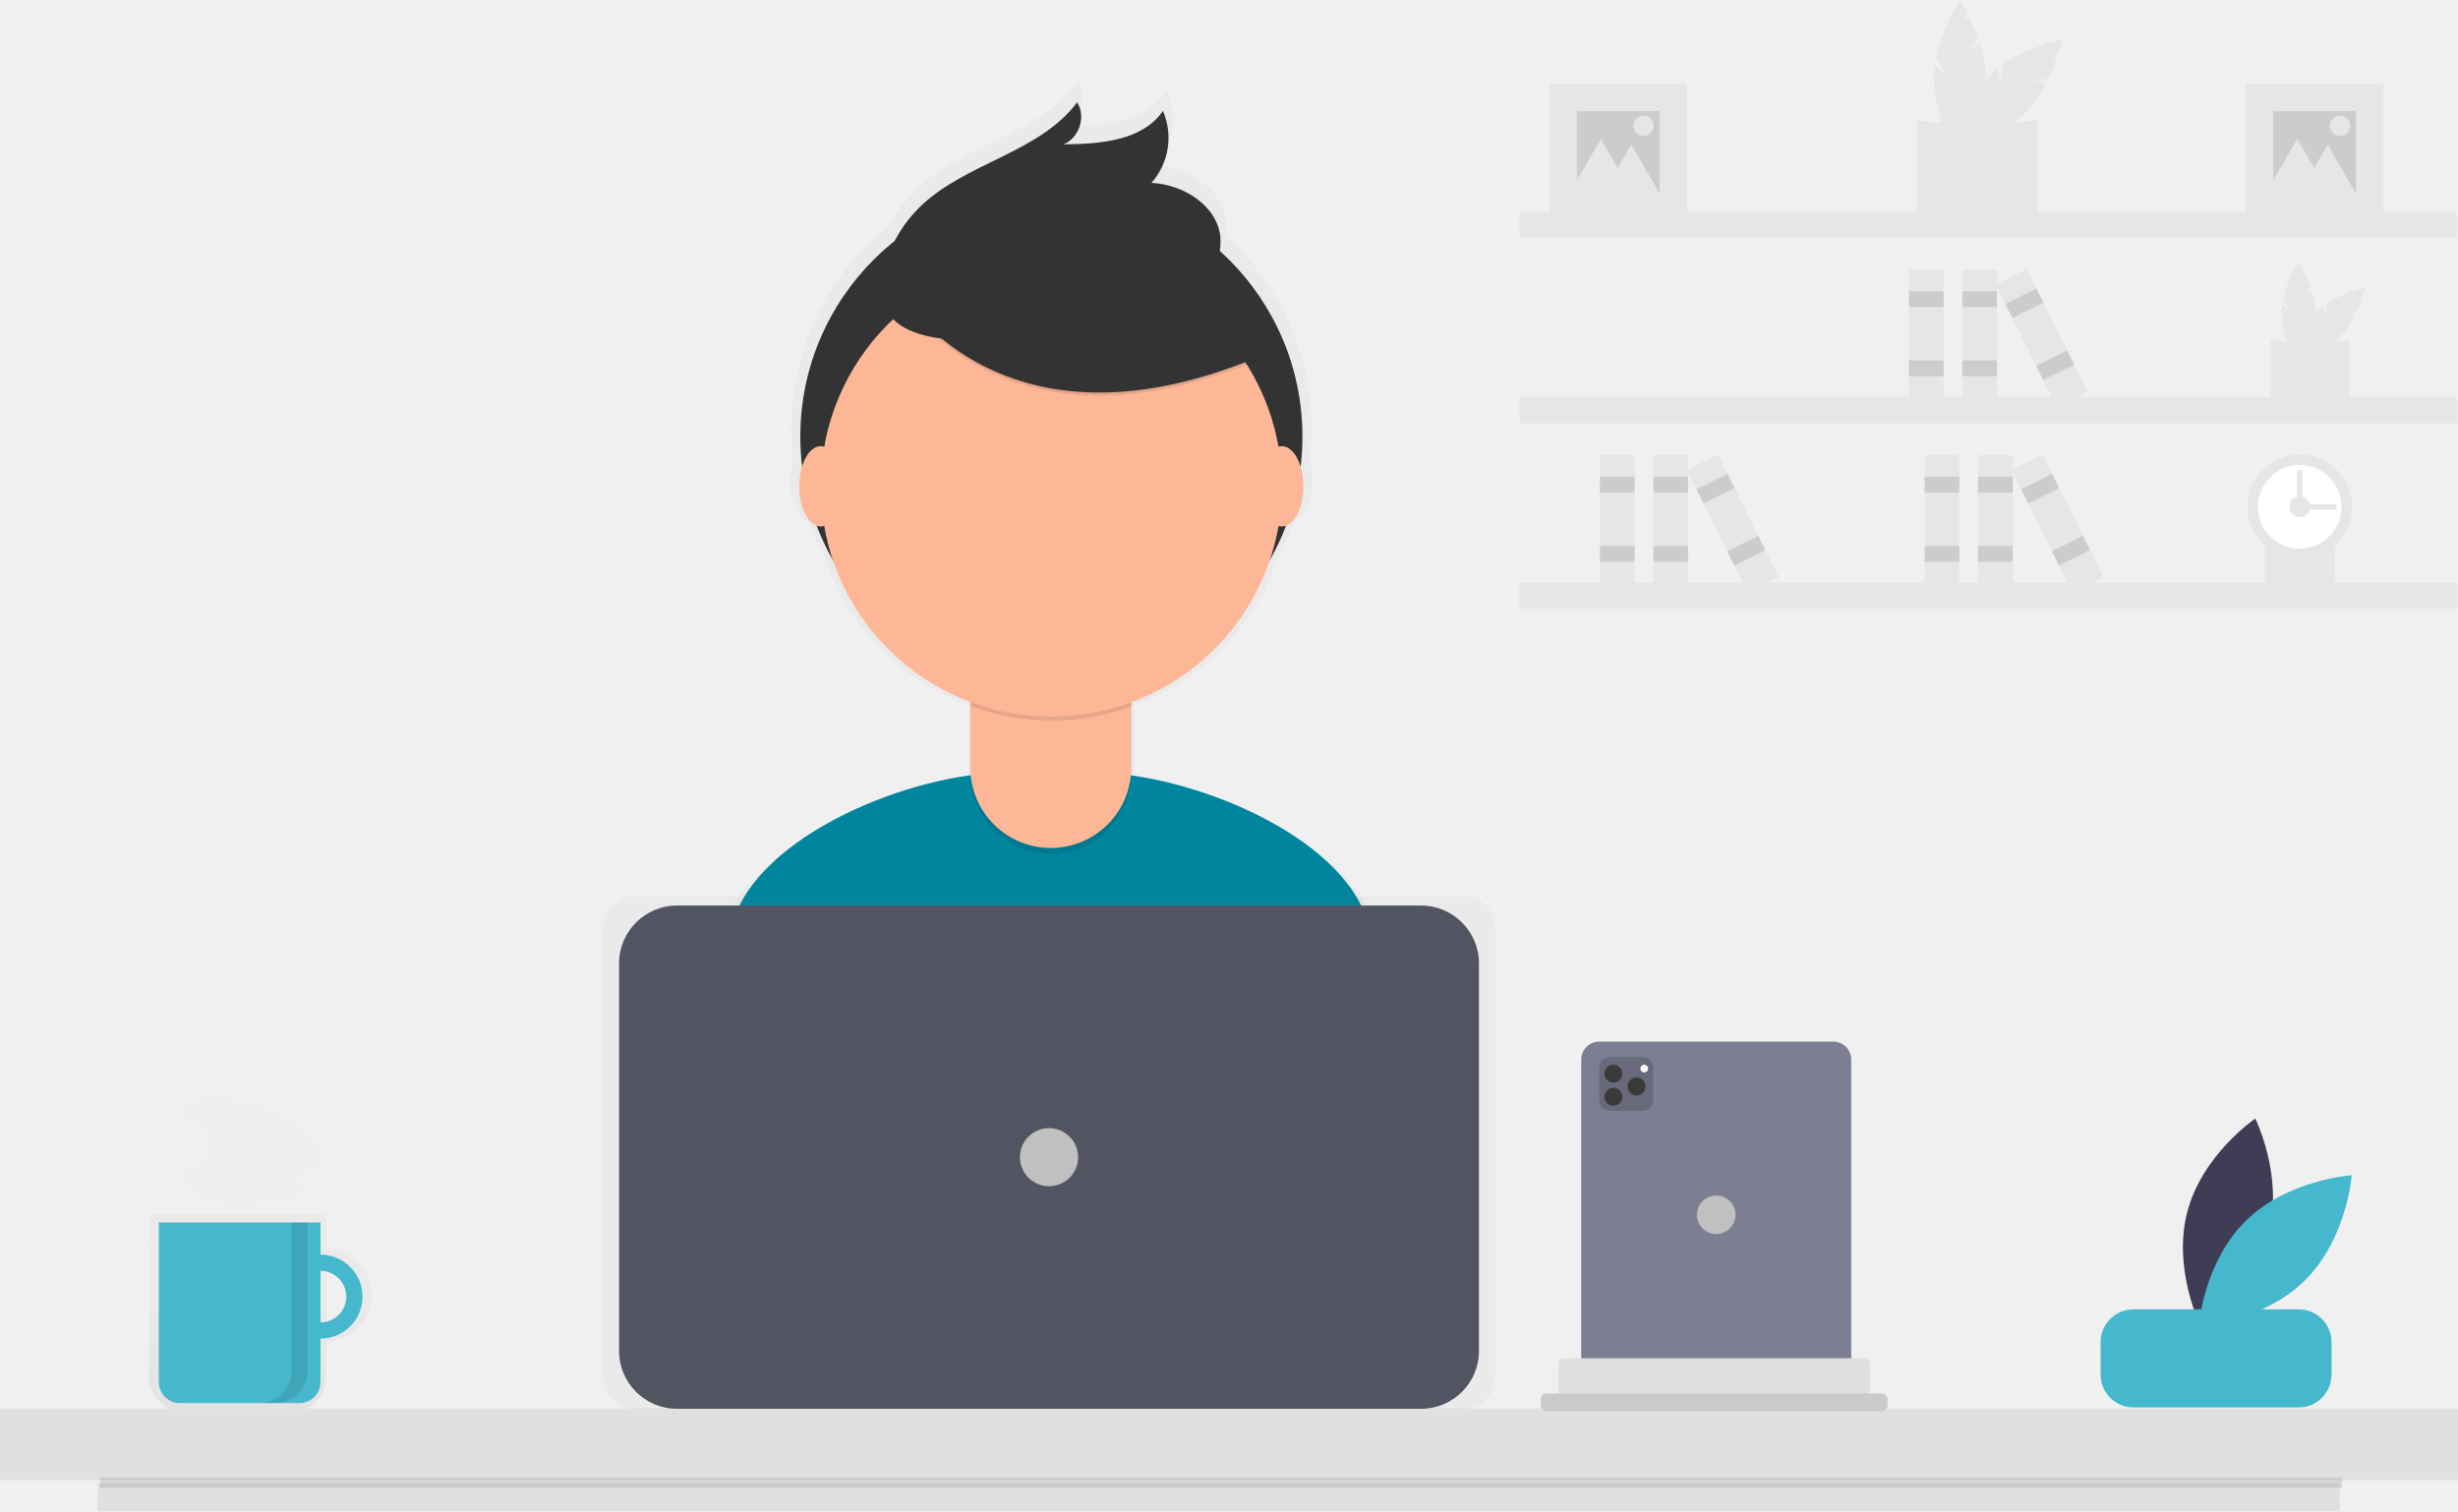
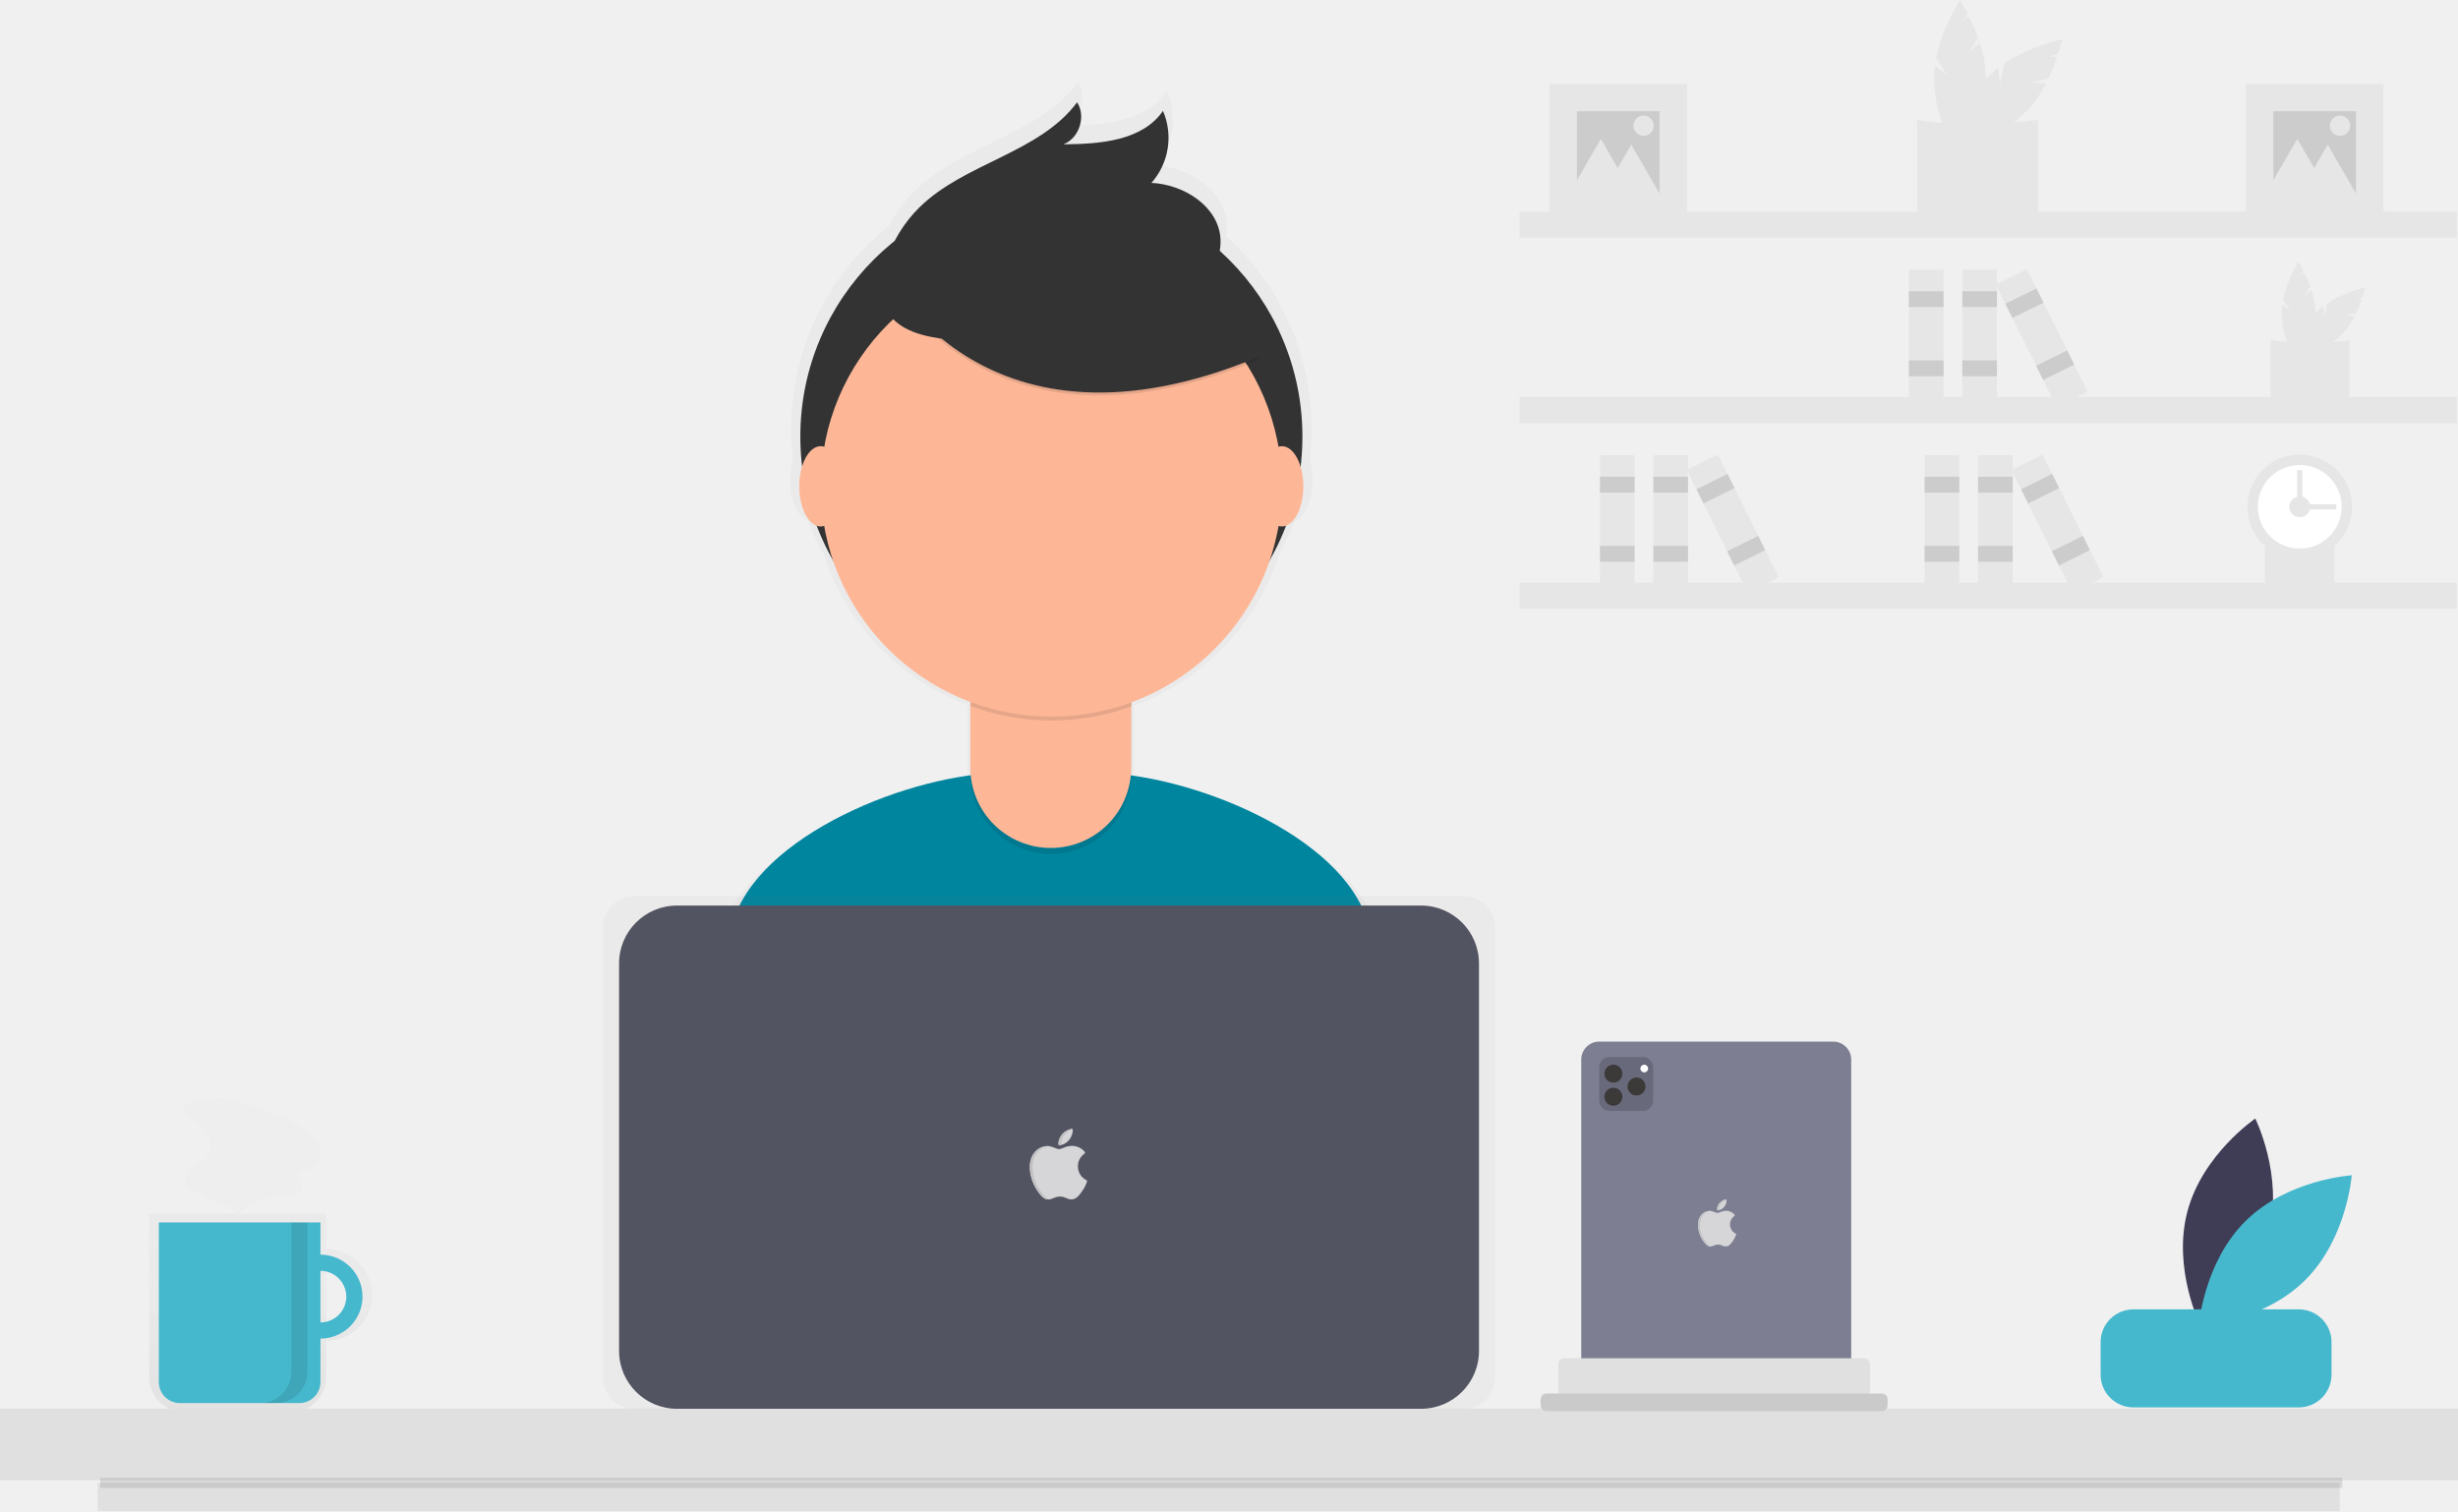
<svg xmlns="http://www.w3.org/2000/svg" viewBox="0 0 418 257" fill="none">
  <path d="M334.86 8.753L336.378 6.413C335.928 5.173 335.408 3.959 334.821 2.777L333.84 3.568L334.617 2.37C333.877 0.916 333.294 0 333.294 0C333.294 0 330.252 4.784 329.235 9.85L331.182 12.852L329.027 11.115C328.95 11.705 328.911 12.3 328.909 12.895C328.909 18.894 330.872 23.758 333.294 23.758C335.717 23.758 337.68 18.894 337.68 12.895C337.634 10.986 337.296 9.096 336.677 7.289L334.86 8.753Z" fill="#E6E6E6" />
  <path d="M345.598 13.954L348.329 13.37C348.889 12.176 349.382 10.951 349.804 9.701L348.55 9.568L349.948 9.269C350.455 7.718 350.693 6.66 350.693 6.66C350.693 6.66 345.151 7.896 340.843 10.761L340.092 14.257L339.799 11.508C339.327 11.871 338.878 12.264 338.455 12.683C334.204 16.925 332.146 21.75 333.859 23.459C335.571 25.168 340.405 23.114 344.657 18.872C345.977 17.49 347.077 15.915 347.919 14.2L345.598 13.954Z" fill="#E6E6E6" />
  <path d="M346.595 37.169C340.264 37.573 333.365 37.145 326.025 37.169V20.399C332.493 21.404 339.389 21.301 346.595 20.399V37.169Z" fill="#E6E6E6" />
  <path d="M391.894 50.245L392.883 48.719C392.59 47.91 392.251 47.118 391.868 46.348L391.228 46.863L391.735 46.082C391.252 45.134 390.872 44.536 390.872 44.536C389.654 46.523 388.76 48.692 388.225 50.96L389.495 52.918L388.089 51.785C388.04 52.17 388.014 52.558 388.012 52.946C388.012 56.858 389.293 60.03 390.872 60.03C392.452 60.03 393.732 56.858 393.732 52.946C393.703 51.701 393.482 50.468 393.078 49.29L391.894 50.245Z" fill="#E6E6E6" />
  <path d="M398.896 53.636L400.677 53.255C401.043 52.476 401.363 51.678 401.639 50.863L400.821 50.776L401.733 50.581C402.064 49.57 402.218 48.879 402.218 48.879C399.949 49.424 397.78 50.327 395.795 51.554L395.306 53.834L395.114 52.041C394.806 52.278 394.514 52.534 394.238 52.807C391.465 55.574 390.123 58.72 391.24 59.835C392.357 60.949 395.51 59.61 398.282 56.844C399.143 55.943 399.861 54.915 400.41 53.797L398.896 53.636Z" fill="#E6E6E6" />
  <path d="M399.547 68.776C395.417 69.039 390.918 68.76 386.132 68.776V57.84C390.582 58.462 395.097 58.462 399.547 57.84V68.776Z" fill="#E6E6E6" />
  <path d="M396.997 101.185C393.351 101.417 389.378 101.171 385.152 101.185V91.528C389.081 92.078 393.068 92.078 396.997 91.528V101.185Z" fill="#E6E6E6" />
  <path d="M417.802 35.989H258.408V40.432H417.802V35.989Z" fill="#E6E6E6" />
  <path d="M417.802 67.536H258.408V71.979H417.802V67.536Z" fill="#E6E6E6" />
  <path d="M417.802 99.082H258.408V103.525H417.802V99.082Z" fill="#E6E6E6" />
  <path d="M391.088 95.083C396.006 95.083 399.992 91.105 399.992 86.197C399.992 81.289 396.006 77.31 391.088 77.31C386.17 77.31 382.183 81.289 382.183 86.197C382.183 91.105 386.17 95.083 391.088 95.083Z" fill="#E6E6E6" />
  <path d="M391.088 93.305C395.022 93.305 398.211 90.123 398.211 86.197C398.211 82.27 395.022 79.088 391.088 79.088C387.154 79.088 383.964 82.27 383.964 86.197C383.964 90.123 387.154 93.305 391.088 93.305Z" fill="white" />
  <path d="M391.088 87.974C392.071 87.974 392.868 87.178 392.868 86.197C392.868 85.215 392.071 84.419 391.088 84.419C390.104 84.419 389.307 85.215 389.307 86.197C389.307 87.178 390.104 87.974 391.088 87.974Z" fill="#E6E6E6" />
  <path d="M397.321 86.641V85.752H390.197V86.641H397.321Z" fill="#E6E6E6" />
  <path d="M390.642 87.085H391.533V79.976H390.642V87.085Z" fill="#E6E6E6" />
  <path d="M339.6 45.86H333.708V69.134H339.6V45.86Z" fill="#E6E6E6" />
  <path d="M339.6 49.535H333.708V52.23H339.6V49.535Z" fill="#CCCCCC" />
  <path d="M339.6 61.294H333.708V63.989H339.6V61.294Z" fill="#CCCCCC" />
  <path d="M330.516 45.86H324.624V69.134H330.516V45.86Z" fill="#E6E6E6" />
  <path d="M330.516 49.535H324.624V52.23H330.516V49.535Z" fill="#CCCCCC" />
  <path d="M330.516 61.294H324.624V63.989H330.516V61.294Z" fill="#CCCCCC" />
  <path d="M344.676 45.764L339.396 48.373L349.744 69.23L355.024 66.621L344.676 45.764Z" fill="#E6E6E6" />
  <path d="M346.31 49.057L341.03 51.666L342.228 54.081L347.508 51.472L346.31 49.057Z" fill="#CCCCCC" />
  <path d="M351.538 59.596L346.258 62.205L347.456 64.62L352.736 62.011L351.538 59.596Z" fill="#CCCCCC" />
  <path d="M287.062 77.407H281.17V100.68H287.062V77.407Z" fill="#E6E6E6" />
  <path d="M287.062 81.082H281.17V83.776H287.062V81.082Z" fill="#CCCCCC" />
  <path d="M287.062 92.841H281.17V95.535H287.062V92.841Z" fill="#CCCCCC" />
  <path d="M277.978 77.407H272.087V100.68H277.978V77.407Z" fill="#E6E6E6" />
  <path d="M277.978 81.082H272.087V83.776H277.978V81.082Z" fill="#CCCCCC" />
  <path d="M277.978 92.841H272.087V95.535H277.978V92.841Z" fill="#CCCCCC" />
  <path d="M292.138 77.31L286.858 79.919L297.206 100.776L302.486 98.167L292.138 77.31Z" fill="#E6E6E6" />
  <path d="M293.772 80.604L288.492 83.212L289.69 85.627L294.97 83.018L293.772 80.604Z" fill="#CCCCCC" />
  <path d="M299.001 91.142L293.721 93.751L294.919 96.166L300.199 93.557L299.001 91.142Z" fill="#CCCCCC" />
  <path d="M342.271 77.407H336.379V100.68H342.271V77.407Z" fill="#E6E6E6" />
  <path d="M342.271 81.082H336.379V83.776H342.271V81.082Z" fill="#CCCCCC" />
  <path d="M342.271 92.841H336.379V95.535H342.271V92.841Z" fill="#CCCCCC" />
  <path d="M333.188 77.407H327.296V100.68H333.188V77.407Z" fill="#E6E6E6" />
  <path d="M333.188 81.082H327.296V83.776H333.188V81.082Z" fill="#CCCCCC" />
  <path d="M333.188 92.841H327.296V95.535H333.188V92.841Z" fill="#CCCCCC" />
  <path d="M347.347 77.31L342.067 79.919L352.415 100.776L357.695 98.167L347.347 77.31Z" fill="#E6E6E6" />
  <path d="M348.981 80.604L343.701 83.212L344.899 85.627L350.179 83.018L348.981 80.604Z" fill="#CCCCCC" />
  <path d="M354.21 91.142L348.929 93.751L350.128 96.166L355.408 93.557L354.21 91.142Z" fill="#CCCCCC" />
  <path d="M405.335 14.244H381.919V37.613H405.335V14.244Z" fill="#E6E6E6" />
  <path d="M400.652 18.918H386.601V32.939H400.652V18.918Z" fill="#CCCCCC" />
  <path d="M390.669 23.624L393.648 28.773L396.627 33.923H390.669H384.71L387.69 28.773L390.669 23.624Z" fill="#E6E6E6" />
  <path d="M395.845 24.608L398.824 29.757L401.803 34.907H395.845H389.887L392.866 29.757L395.845 24.608Z" fill="#E6E6E6" />
  <path d="M397.94 23.1C398.893 23.1 399.666 22.329 399.666 21.378C399.666 20.427 398.893 19.656 397.94 19.656C396.988 19.656 396.215 20.427 396.215 21.378C396.215 22.329 396.988 23.1 397.94 23.1Z" fill="#E6E6E6" />
  <path d="M286.903 14.244H263.486V37.613H286.903V14.244Z" fill="#E6E6E6" />
  <path d="M282.22 18.918H268.169V32.939H282.22V18.918Z" fill="#CCCCCC" />
  <path d="M272.236 23.624L275.215 28.773L278.195 33.923H272.236H266.278L269.257 28.773L272.236 23.624Z" fill="#E6E6E6" />
  <path d="M277.413 24.608L280.392 29.757L283.371 34.907H277.413H271.455L274.434 29.757L277.413 24.608Z" fill="#E6E6E6" />
  <path d="M279.508 23.1C280.461 23.1 281.233 22.329 281.233 21.378C281.233 20.427 280.461 19.656 279.508 19.656C278.555 19.656 277.783 20.427 277.783 21.378C277.783 22.329 278.555 23.1 279.508 23.1Z" fill="#E6E6E6" />
  <path d="M385.791 209.704C383.226 219.453 374.236 225.545 374.236 225.545C374.236 225.545 369.407 215.832 371.972 206.083C374.537 196.334 383.526 190.241 383.526 190.241C383.526 190.241 388.356 199.955 385.791 209.704Z" fill="#3F3D56" />
  <path d="M381.9 207.642C374.715 214.725 373.911 225.54 373.911 225.54C373.911 225.54 384.756 224.868 391.941 217.785C399.126 210.701 399.93 199.886 399.93 199.886C399.93 199.886 389.084 200.558 381.9 207.642Z" fill="#46B8CD" />
  <path d="M390.91 222.691H362.806C359.723 222.691 357.224 225.185 357.224 228.261V233.796C357.224 236.873 359.723 239.367 362.806 239.367H390.91C393.993 239.367 396.491 236.873 396.491 233.796V228.261C396.491 225.185 393.993 222.691 390.91 222.691Z" fill="#46B8CD" />
  <g opacity="0.7">
    <path opacity="0.7" d="M55.465 212.45V206.441H25.36V234.232C25.36 235.001 25.512 235.763 25.807 236.474C26.102 237.185 26.534 237.831 27.079 238.375C27.625 238.919 28.272 239.35 28.984 239.645C29.696 239.939 30.459 240.091 31.23 240.091H49.595C51.152 240.091 52.645 239.473 53.746 238.375C54.847 237.276 55.465 235.786 55.465 234.232V228.073C57.538 228.069 59.526 227.244 60.99 225.78C62.455 224.315 63.277 222.33 63.277 220.261C63.277 218.192 62.455 216.208 60.99 214.743C59.526 213.279 57.538 212.454 55.465 212.45ZM55.465 225.068V215.454C56.743 215.454 57.968 215.961 58.871 216.862C59.775 217.764 60.282 218.986 60.282 220.261C60.282 221.536 59.775 222.759 58.871 223.661C57.968 224.562 56.743 225.068 55.465 225.068Z" fill="url(#paint0_linear)" />
  </g>
  <path d="M54.496 213.39C53.083 213.39 51.701 213.809 50.526 214.592C49.35 215.376 48.434 216.49 47.893 217.793C47.352 219.097 47.211 220.53 47.487 221.914C47.763 223.298 48.443 224.568 49.443 225.566C50.442 226.564 51.716 227.243 53.102 227.518C54.488 227.793 55.925 227.652 57.231 227.112C58.537 226.572 59.653 225.658 60.439 224.485C61.224 223.312 61.643 221.933 61.643 220.523C61.643 218.631 60.89 216.817 59.55 215.479C58.209 214.142 56.392 213.39 54.496 213.39ZM54.496 224.912C53.626 224.912 52.776 224.654 52.053 224.172C51.33 223.69 50.766 223.004 50.433 222.202C50.1 221.4 50.013 220.518 50.183 219.666C50.352 218.815 50.771 218.033 51.386 217.419C52.001 216.805 52.785 216.387 53.638 216.218C54.491 216.048 55.375 216.135 56.179 216.468C56.983 216.8 57.669 217.362 58.153 218.084C58.636 218.806 58.894 219.655 58.894 220.523C58.894 221.687 58.431 222.803 57.606 223.626C56.781 224.449 55.663 224.912 54.496 224.912Z" fill="#46B8CD" />
  <path opacity="0.1" d="M54.496 213.39C53.083 213.39 51.701 213.809 50.526 214.592C49.35 215.376 48.434 216.49 47.893 217.793C47.352 219.097 47.211 220.53 47.487 221.914C47.763 223.298 48.443 224.568 49.443 225.566C50.442 226.564 51.716 227.243 53.102 227.518C54.488 227.793 55.925 227.652 57.231 227.112C58.537 226.572 59.653 225.658 60.439 224.485C61.224 223.312 61.643 221.933 61.643 220.523C61.643 218.631 60.89 216.817 59.55 215.479C58.209 214.142 56.392 213.39 54.496 213.39ZM54.496 224.912C53.626 224.912 52.776 224.654 52.053 224.172C51.33 223.69 50.766 223.004 50.433 222.202C50.1 221.4 50.013 220.518 50.183 219.666C50.352 218.815 50.771 218.033 51.386 217.419C52.001 216.805 52.785 216.387 53.638 216.218C54.491 216.048 55.375 216.135 56.179 216.468C56.983 216.8 57.669 217.362 58.153 218.084C58.636 218.806 58.894 219.655 58.894 220.523C58.894 221.687 58.431 222.803 57.606 223.626C56.781 224.449 55.663 224.912 54.496 224.912Z" fill="#46B8CD" />
  <path d="M27.009 207.904H54.496V235.054C54.496 236.002 54.119 236.911 53.448 237.581C52.776 238.251 51.865 238.628 50.915 238.628H30.59C29.64 238.628 28.729 238.251 28.058 237.581C27.386 236.911 27.009 236.002 27.009 235.054V207.904Z" fill="#46B8CD" />
  <path d="M418 239.547H0V251.764H418V239.547Z" fill="#E0E0E0" />
  <g opacity="0.7">
    <path opacity="0.7" d="M234.678 158.84C230.854 144.989 209.175 134.873 192.864 132.63C192.866 132.528 192.871 132.427 192.871 132.324V120.467C192.889 120.46 192.907 120.455 192.924 120.449V119.999C198.713 117.85 203.937 114.416 208.2 109.957C212.464 105.497 215.656 100.129 217.535 94.257C218.543 92.438 219.421 90.549 220.161 88.606C221.903 87.974 223.218 85.108 223.218 81.665C223.224 80.487 223.059 79.315 222.726 78.184C222.94 76.431 223.049 74.666 223.053 72.899C223.059 66.724 221.765 60.616 219.253 54.971C216.742 49.327 213.069 44.273 208.473 40.138C208.61 39.428 208.656 38.705 208.611 37.984C208.242 32.292 202.151 28.426 196.442 28.167C197.95 26.46 198.941 24.361 199.301 22.113C199.661 19.866 199.374 17.563 198.474 15.472C194.833 20.764 187.36 21.327 180.928 21.369C183.704 20.296 184.953 16.458 183.338 13.963C176.616 22.955 163.511 24.62 155.515 32.507C153.773 34.232 152.313 36.219 151.189 38.396C145.992 42.527 141.797 47.775 138.915 53.749C136.033 59.723 134.539 66.269 134.544 72.899C134.547 74.65 134.655 76.399 134.864 78.137C134.522 79.281 134.351 80.47 134.357 81.665C134.357 85.124 135.685 87.999 137.438 88.614C138.181 90.564 139.063 92.458 140.076 94.283C141.949 100.12 145.119 105.46 149.352 109.902C153.584 114.344 158.767 117.774 164.515 119.934V132.324C164.515 132.42 164.521 132.513 164.522 132.608C148.149 134.813 126.297 145.008 122.507 158.971C119.234 171.029 115.74 184.272 114.002 192.047C128.901 202.495 160.166 208.63 179.759 208.63C198.376 208.63 228.803 203.093 243.264 193.579C241.698 185.036 238.093 171.212 234.678 158.84Z" fill="url(#paint1_linear)" />
  </g>
  <path d="M179.719 205.191C197.678 205.191 227.03 199.85 240.98 190.672C239.469 182.431 235.992 169.095 232.698 157.16C228.502 141.961 202.02 131.424 186.223 131.424H171C155.153 131.424 128.633 142.022 124.49 157.286C121.333 168.919 117.963 181.693 116.286 189.194C130.659 199.273 160.819 205.191 179.719 205.191Z" fill="#00859E" />
  <path d="M178.792 116.86C202.37 116.86 221.483 97.786 221.483 74.256C221.483 50.726 202.37 31.652 178.792 31.652C155.215 31.652 136.102 50.726 136.102 74.256C136.102 97.786 155.215 116.86 178.792 116.86Z" fill="#333333" />
  <path opacity="0.1" d="M165.013 109.742H192.368V131.581C192.368 135.201 190.927 138.673 188.362 141.233C185.797 143.793 182.318 145.23 178.691 145.23C175.063 145.23 171.585 143.793 169.019 141.233C166.455 138.673 165.013 135.201 165.013 131.581V109.742Z" fill="black" />
  <path d="M168.937 108.731H188.444C189.485 108.731 190.483 109.143 191.218 109.878C191.954 110.612 192.368 111.608 192.368 112.646V130.57C192.368 134.19 190.927 137.662 188.362 140.222C185.797 142.781 182.318 144.219 178.691 144.219C175.063 144.219 171.585 142.781 169.019 140.222C166.455 137.662 165.013 134.19 165.013 130.57V112.646C165.013 111.608 165.427 110.612 166.163 109.878C166.899 109.143 167.897 108.731 168.937 108.731Z" fill="#FDB797" />
  <path opacity="0.1" d="M165.065 120.05C173.88 123.337 183.585 123.364 192.419 120.125V116.772H165.065V120.05Z" fill="black" />
  <path d="M178.792 121.878C200.445 121.878 218 104.359 218 82.749C218 61.139 200.445 43.621 178.792 43.621C157.138 43.621 139.584 61.139 139.584 82.749C139.584 104.359 157.138 121.878 178.792 121.878Z" fill="#FDB797" />
  <path opacity="0.1" d="M150.864 47.157C150.864 47.157 167.388 80.63 214 61.187L203.148 44.204L183.912 37.313L150.864 47.157Z" fill="black" />
  <path d="M150.864 46.665C150.864 46.665 167.388 80.138 214 60.694L203.148 43.712L183.912 36.821L150.864 46.665Z" fill="#333333" />
  <path d="M150.718 44.404C151.832 40.962 153.757 37.837 156.332 35.291C164.045 27.683 176.687 26.077 183.172 17.402C184.729 19.809 183.524 23.512 180.847 24.546C187.052 24.506 194.261 23.963 197.772 18.858C198.641 20.875 198.917 23.097 198.571 25.265C198.223 27.433 197.267 29.458 195.812 31.105C201.319 31.354 207.196 35.084 207.551 40.574C207.788 44.232 205.49 47.695 202.479 49.792C199.467 51.89 195.823 52.853 192.237 53.642C181.768 55.945 143.886 65.6 150.718 44.404Z" fill="#333333" />
  <path d="M139.57 89.537C141.584 89.537 143.217 86.481 143.217 82.712C143.217 78.943 141.584 75.887 139.57 75.887C137.555 75.887 135.922 78.943 135.922 82.712C135.922 86.481 137.555 89.537 139.57 89.537Z" fill="#FDB797" />
  <path d="M217.995 89.537C220.009 89.537 221.642 86.481 221.642 82.712C221.642 78.943 220.009 75.887 217.995 75.887C215.98 75.887 214.347 78.943 214.347 82.712C214.347 86.481 215.98 89.537 217.995 89.537Z" fill="#FDB797" />
  <g opacity="0.7">
    <path opacity="0.7" d="M248.933 152.404H107.854C104.912 152.404 102.528 154.783 102.528 157.719V234.285C102.528 237.221 104.912 239.6 107.854 239.6H248.933C251.874 239.6 254.259 237.221 254.259 234.285V157.719C254.259 154.783 251.874 152.404 248.933 152.404Z" fill="url(#paint2_linear)" />
  </g>
  <path d="M241.654 154.013H115.133C109.689 154.013 105.277 158.416 105.277 163.849V229.764C105.277 235.196 109.689 239.6 115.133 239.6H241.654C247.097 239.6 251.51 235.196 251.51 229.764V163.849C251.51 158.416 247.097 154.013 241.654 154.013Z" fill="#535461" />
-   <path d="M178.394 201.744C181.126 201.744 183.341 199.534 183.341 196.807C183.341 194.079 181.126 191.869 178.394 191.869C175.661 191.869 173.446 194.079 173.446 196.807C173.446 199.534 175.661 201.744 178.394 201.744Z" fill="#C0C0C0" />
  <path d="M397.887 252.2H16.615V257H397.887V252.2Z" fill="#E0E0E0" />
  <path opacity="0.1" d="M398.324 251.328H17.052V253.073H398.324V251.328Z" fill="black" />
  <path opacity="0.1" d="M49.548 207.904V233.278C49.548 234.697 48.984 236.058 47.979 237.061C46.973 238.064 45.61 238.628 44.188 238.628H46.937C48.359 238.628 49.722 238.064 50.727 237.061C51.732 236.058 52.297 234.697 52.297 233.278V207.904H49.548Z" fill="black" />
  <path d="M32.433 187.452C31.97 187.532 31.447 187.657 31.219 188.068C30.859 188.72 31.512 189.455 32.108 189.904C33.21 190.732 34.371 191.545 35.12 192.701C35.868 193.857 36.104 195.47 35.285 196.577C34.217 198.024 31.667 198.335 31.42 200.115C31.262 201.258 32.252 202.233 33.255 202.807C35.731 204.222 38.922 204.599 40.716 206.814C41.458 205.292 43.117 204.412 44.772 204.036C46.425 203.66 48.144 203.688 49.821 203.433C50.362 203.351 50.972 203.186 51.214 202.696C51.683 201.746 50.347 200.607 50.808 199.654C51.159 198.929 52.19 198.985 52.943 198.695C54.169 198.222 54.675 196.647 54.327 195.382C53.979 194.117 52.996 193.128 51.962 192.318C49.177 190.133 45.827 188.849 42.44 187.925C40.864 187.495 39.015 186.821 37.378 186.756C35.798 186.693 33.997 187.185 32.433 187.452Z" fill="#EEEEEE" />
  <path d="M311.751 177.151H271.962C270.272 177.151 268.902 178.519 268.902 180.205V236.492C268.902 238.179 270.272 239.547 271.962 239.547H311.751C313.441 239.547 314.812 238.179 314.812 236.492V180.205C314.812 178.519 313.441 177.151 311.751 177.151Z" fill="#7D7E91" />
-   <path d="M291.857 209.876C293.668 209.876 295.136 208.411 295.136 206.604C295.136 204.796 293.668 203.331 291.857 203.331C290.046 203.331 288.577 204.796 288.577 206.604C288.577 208.411 290.046 209.876 291.857 209.876Z" fill="#C0C0C0" />
  <path d="M279.395 179.769H273.711C272.745 179.769 271.962 180.551 271.962 181.514V187.187C271.962 188.151 272.745 188.932 273.711 188.932H279.395C280.361 188.932 281.144 188.151 281.144 187.187V181.514C281.144 180.551 280.361 179.769 279.395 179.769Z" fill="#68697B" />
  <path d="M274.367 188.059C275.212 188.059 275.897 187.376 275.897 186.532C275.897 185.689 275.212 185.005 274.367 185.005C273.522 185.005 272.837 185.689 272.837 186.532C272.837 187.376 273.522 188.059 274.367 188.059Z" fill="#3C3939" />
  <path d="M278.302 186.314C279.147 186.314 279.833 185.63 279.833 184.787C279.833 183.944 279.147 183.26 278.302 183.26C277.457 183.26 276.772 183.944 276.772 184.787C276.772 185.63 277.457 186.314 278.302 186.314Z" fill="#3C3939" />
  <path d="M274.367 184.132C275.212 184.132 275.897 183.449 275.897 182.605C275.897 181.762 275.212 181.078 274.367 181.078C273.522 181.078 272.837 181.762 272.837 182.605C272.837 183.449 273.522 184.132 274.367 184.132Z" fill="#3C3939" />
  <path d="M279.614 182.387C279.976 182.387 280.27 182.094 280.27 181.733C280.27 181.371 279.976 181.078 279.614 181.078C279.252 181.078 278.958 181.371 278.958 181.733C278.958 182.094 279.252 182.387 279.614 182.387Z" fill="white" />
  <rect x="265" y="231" width="53" height="8" rx="1" fill="#E0E0E0" />
  <rect x="262" y="237" width="59" height="3" rx="1" fill="#CACACA" />
+   <g clip-path="url(#clip0)">
+     <path d="M293.191 205.268C293.446 204.96 293.625 204.541 293.616 204.115C293.615 204.044 293.549 203.991 293.479 204.001C293.105 204.058 292.687 204.293 292.428 204.595C292.19 204.871 291.978 205.3 291.994 205.724C291.996 205.788 292.051 205.839 292.114 205.837C292.527 205.826 292.935 205.578 293.191 205.268Z" fill="#D6D6D8" />
+     <path d="M292.316 205.724C292.291 205.066 292.788 204.297 293.594 204.049C293.569 204.015 293.525 203.994 293.479 204.001C293.105 204.059 292.687 204.293 292.428 204.596C292.19 204.871 291.978 205.3 291.994 205.724C291.996 205.788 292.051 205.839 292.114 205.837C292.195 205.835 292.274 205.824 292.353 205.805C292.331 205.785 292.317 205.756 292.316 205.724Z" fill="#C2C2C4" />
+     <path d="M295.183 209.823C294.924 209.693 294.209 209.243 294.2 208.245C294.193 207.428 294.735 206.953 294.965 206.787C295.02 206.747 295.032 206.67 294.99 206.617C294.799 206.373 294.575 206.216 294.36 206.115C294.36 206.115 294.36 206.115 294.36 206.115C294.332 206.101 294.284 206.08 294.246 206.065C293.163 205.639 292.48 206.293 292.067 206.293C291.75 206.293 291.262 205.935 290.744 205.945C290.064 205.955 289.438 206.34 289.087 206.949C288.549 207.883 288.726 209.16 289.145 210.155C289.145 210.155 289.145 210.155 289.145 210.155C289.156 210.18 289.173 210.22 289.188 210.252C289.188 210.252 289.188 210.252 289.188 210.252C289.309 210.525 289.448 210.774 289.595 210.986C289.931 211.472 290.332 212.02 290.859 211.999C291.367 211.979 291.559 211.671 292.172 211.671C292.785 211.671 292.958 211.999 293.494 211.99C294.04 211.979 294.386 211.494 294.72 211.005C295.014 210.576 295.177 210.157 295.242 209.968C295.261 209.912 295.236 209.85 295.183 209.823Z" fill="#D6D6D8" />
+     <path d="M289.916 210.986C289.77 210.774 289.631 210.525 289.51 210.252C289.509 210.252 289.509 210.252 289.509 210.252C289.495 210.22 289.478 210.181 289.467 210.155C289.467 210.155 289.467 210.155 289.467 210.155C289.051 209.166 288.869 207.886 289.409 206.949C289.733 206.387 290.292 206.015 290.911 205.954C290.856 205.947 290.8 205.944 290.744 205.945C290.064 205.955 289.438 206.34 289.087 206.949C288.549 207.883 288.726 209.16 289.145 210.155C289.145 210.155 289.145 210.155 289.145 210.155C289.156 210.18 289.173 210.22 289.188 210.252C289.188 210.252 289.188 210.252 289.188 210.252C289.309 210.525 289.448 210.774 289.595 210.986C289.931 211.472 290.332 212.02 290.859 211.999C290.911 211.997 290.96 211.992 291.006 211.985C290.563 211.895 290.214 211.416 289.916 210.986Z" fill="#C2C2C4" />
+   </g>
+   <g clip-path="url(#clip1)">
+     <path d="M181.787 193.901C182.169 193.439 182.438 192.812 182.424 192.173C182.422 192.066 182.324 191.986 182.218 192.002C181.657 192.088 181.03 192.439 180.642 192.893C180.285 193.307 179.967 193.949 179.991 194.586C179.995 194.682 180.076 194.759 180.172 194.756C180.791 194.738 181.402 194.368 181.787 193.901Z" fill="#D6D6D8" />
+     <path d="M180.474 194.586C180.437 193.599 181.182 192.446 182.391 192.074C182.353 192.022 182.287 191.992 182.218 192.002C181.657 192.088 181.03 192.439 180.642 192.893C180.285 193.307 179.967 193.949 179.991 194.586C179.995 194.682 180.076 194.759 180.172 194.756C180.292 194.752 180.411 194.736 180.529 194.708C180.497 194.677 180.476 194.634 180.474 194.586Z" fill="#C2C2C4" />
+     <path d="M184.774 200.735C184.386 200.54 183.313 199.864 183.3 198.367C183.289 197.142 184.102 196.429 184.448 196.18C184.53 196.121 184.548 196.005 184.486 195.926C184.198 195.559 183.862 195.324 183.539 195.172C183.539 195.172 183.54 195.172 183.54 195.172C183.498 195.152 183.426 195.121 183.369 195.098C181.744 194.459 180.721 195.439 180.1 195.439C179.626 195.439 178.893 194.902 178.116 194.917C177.096 194.932 176.156 195.51 175.63 196.424C174.823 197.825 175.089 199.74 175.718 201.232C175.718 201.232 175.718 201.232 175.718 201.232C175.734 201.27 175.76 201.33 175.781 201.378C175.781 201.378 175.781 201.378 175.781 201.378C175.964 201.787 176.172 202.161 176.392 202.479C176.896 203.208 177.498 204.029 178.289 203.999C179.05 203.969 179.338 203.507 180.258 203.507C181.177 203.507 181.437 203.999 182.241 203.985C183.061 203.969 183.58 203.24 184.081 202.508C184.522 201.864 184.765 201.235 184.862 200.952C184.891 200.868 184.854 200.775 184.774 200.735Z" fill="#D6D6D8" />
+     <path d="M176.875 202.479C176.655 202.161 176.446 201.787 176.264 201.378C176.264 201.378 176.264 201.378 176.264 201.378C176.243 201.33 176.217 201.271 176.201 201.232C176.201 201.232 176.201 201.232 176.201 201.232C175.576 199.749 175.303 197.83 176.113 196.424C176.599 195.58 177.438 195.023 178.367 194.931C178.284 194.921 178.2 194.915 178.116 194.917C177.096 194.932 176.156 195.511 175.63 196.424C174.823 197.825 175.089 199.74 175.718 201.232C175.718 201.232 175.718 201.232 175.718 201.232C175.734 201.27 175.76 201.33 175.781 201.378C175.781 201.378 175.781 201.378 175.781 201.378C175.964 201.787 176.172 202.161 176.392 202.479C176.896 203.208 177.498 204.029 178.289 203.999C178.367 203.996 178.44 203.988 178.509 203.977C177.845 203.843 177.322 203.125 176.875 202.479Z" fill="#C2C2C4" />
+   </g>
  <defs>
    <linearGradient id="paint0_linear" x1="44.326" y1="240.091" x2="44.326" y2="206.441" gradientUnits="userSpaceOnUse">
      <stop stop-color="#808080" stop-opacity="0.25" />
      <stop offset="0.535" stop-color="#808080" stop-opacity="0.12" />
      <stop offset="1" stop-color="#808080" stop-opacity="0.1" />
    </linearGradient>
    <linearGradient id="paint1_linear" x1="77755.4" y1="126568" x2="77755.4" y2="23179.4" gradientUnits="userSpaceOnUse">
      <stop stop-color="#808080" stop-opacity="0.25" />
      <stop offset="0.535" stop-color="#808080" stop-opacity="0.12" />
      <stop offset="1" stop-color="#808080" stop-opacity="0.1" />
    </linearGradient>
    <linearGradient id="paint2_linear" x1="73801.1" y1="53830.4" x2="73801.1" y2="33086.8" gradientUnits="userSpaceOnUse">
      <stop stop-color="#808080" stop-opacity="0.25" />
      <stop offset="0.535" stop-color="#808080" stop-opacity="0.12" />
      <stop offset="1" stop-color="#808080" stop-opacity="0.1" />
    </linearGradient>
+     <clipPath id="clip0">
+       <rect width="8" height="8" fill="white" transform="translate(288 204)" />
+     </clipPath>
+     <clipPath id="clip1">
+       <rect width="12" height="12" fill="white" transform="translate(174 192)" />
+     </clipPath>
  </defs>
</svg>
